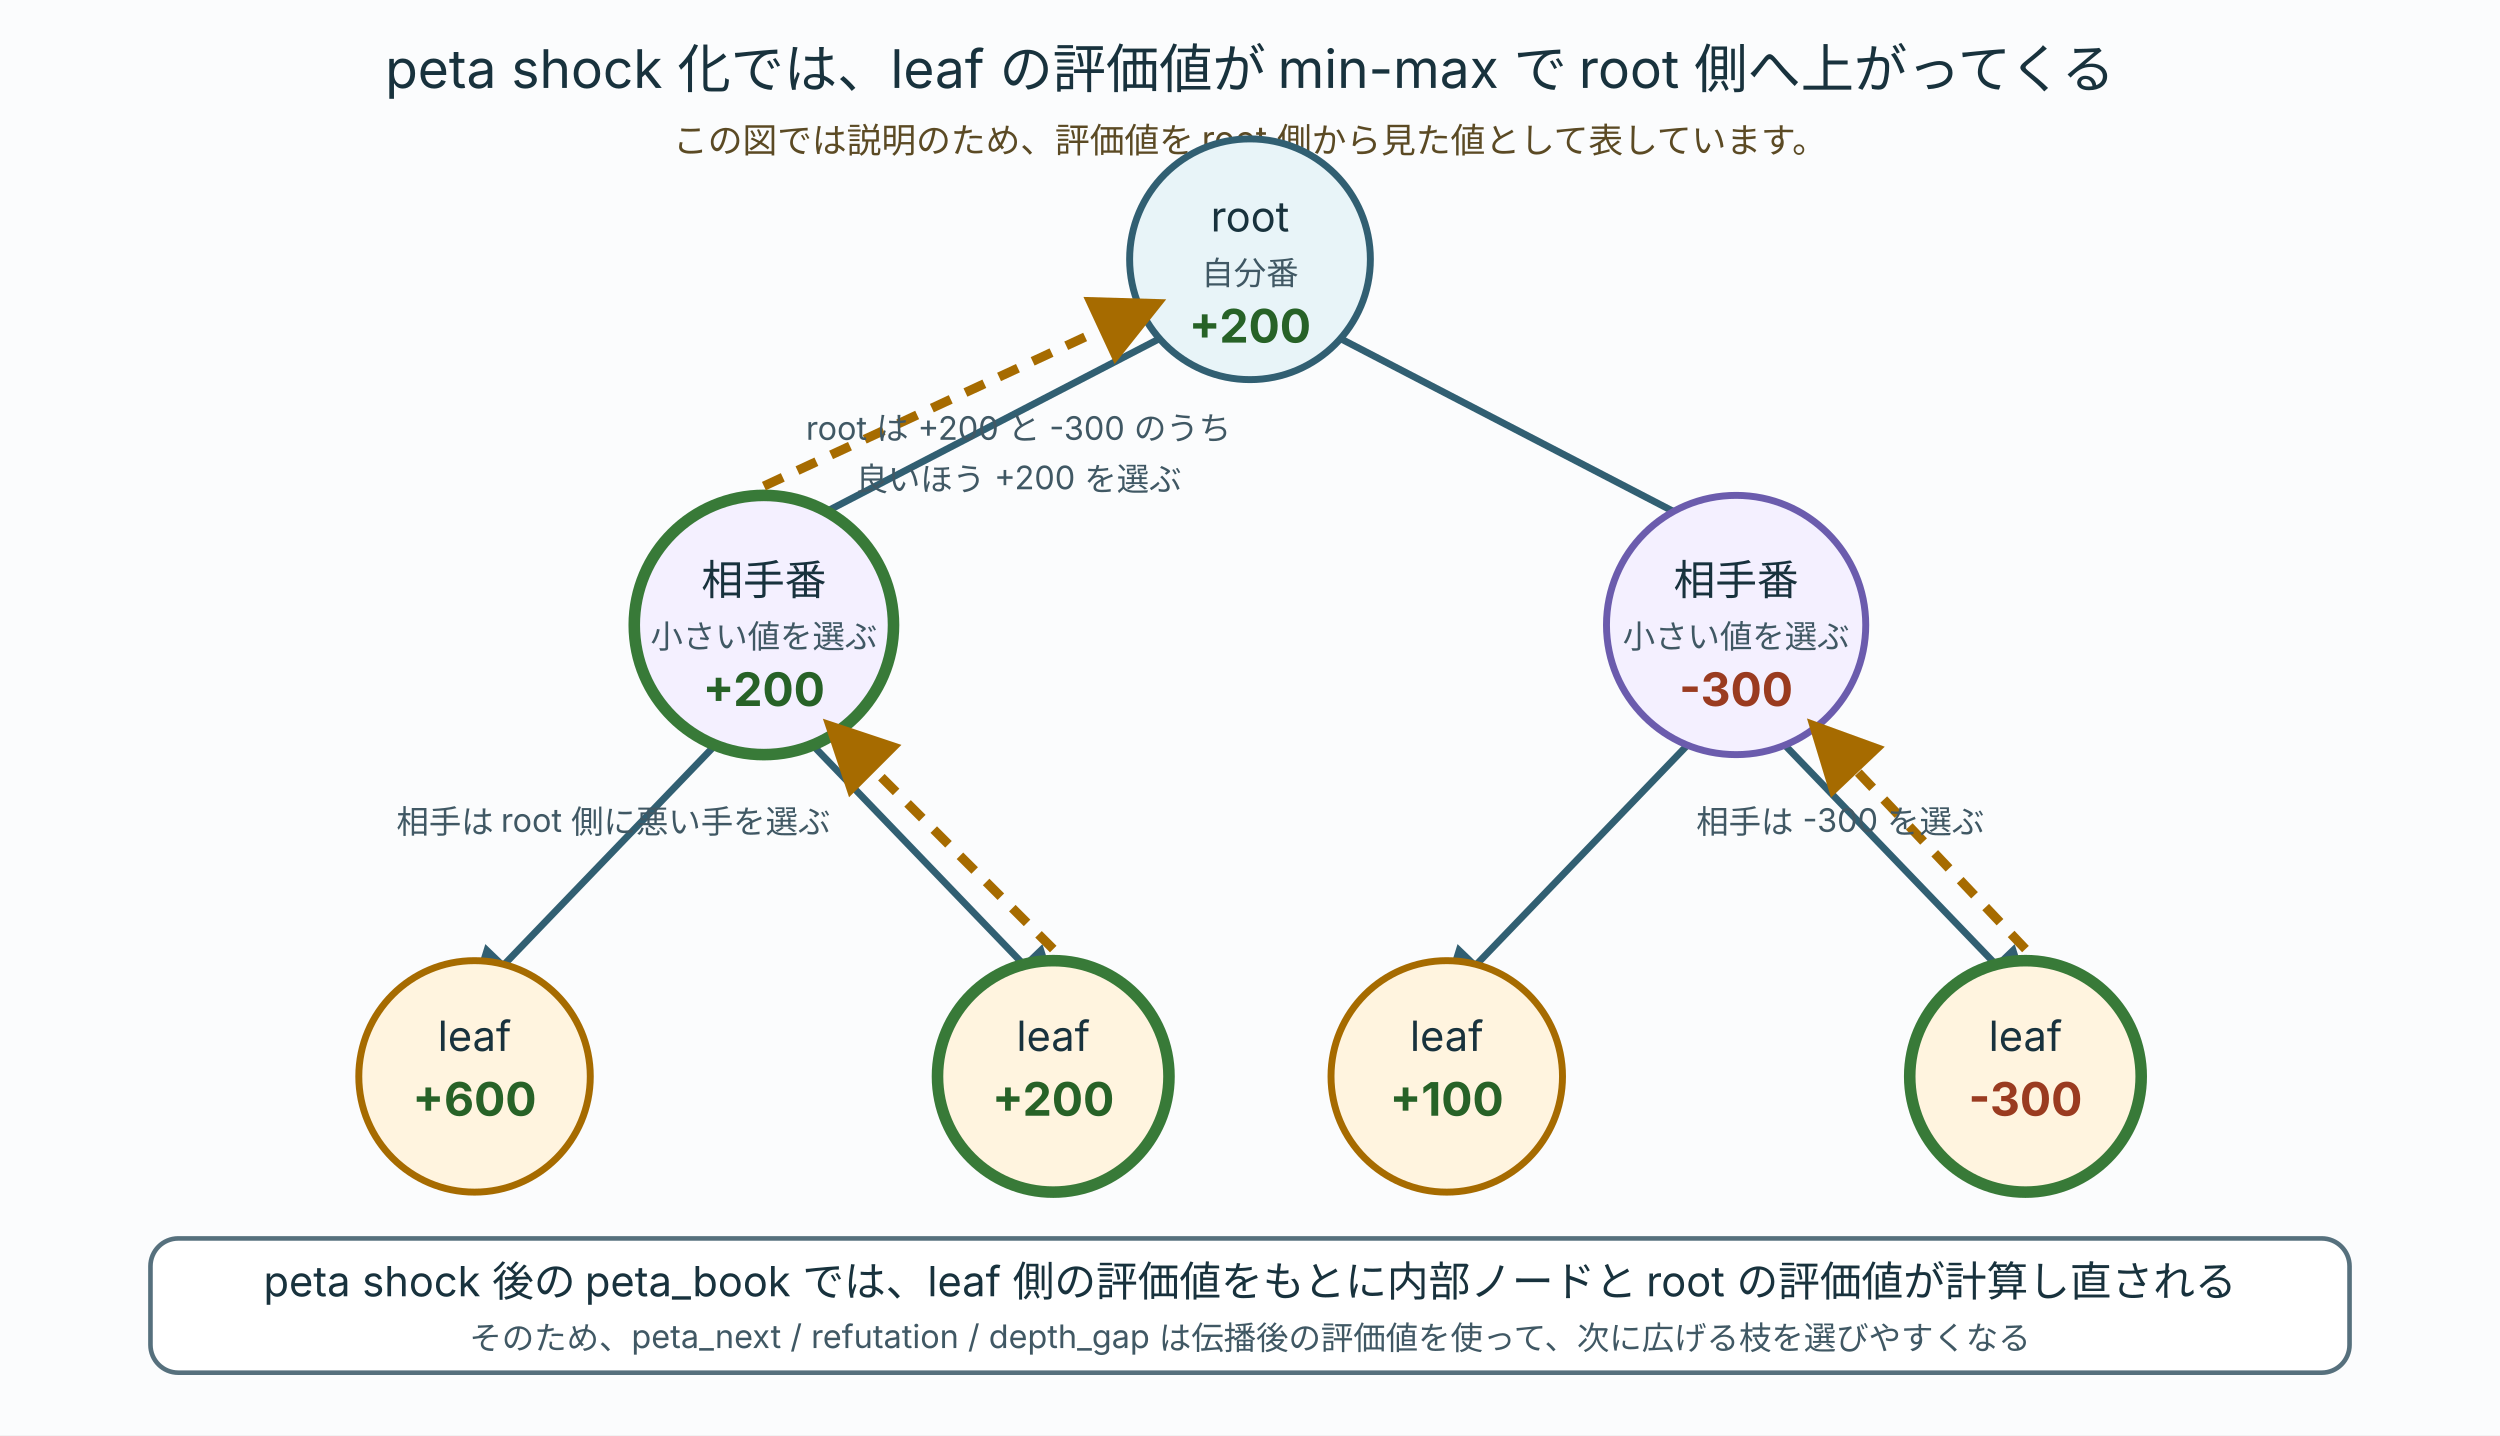
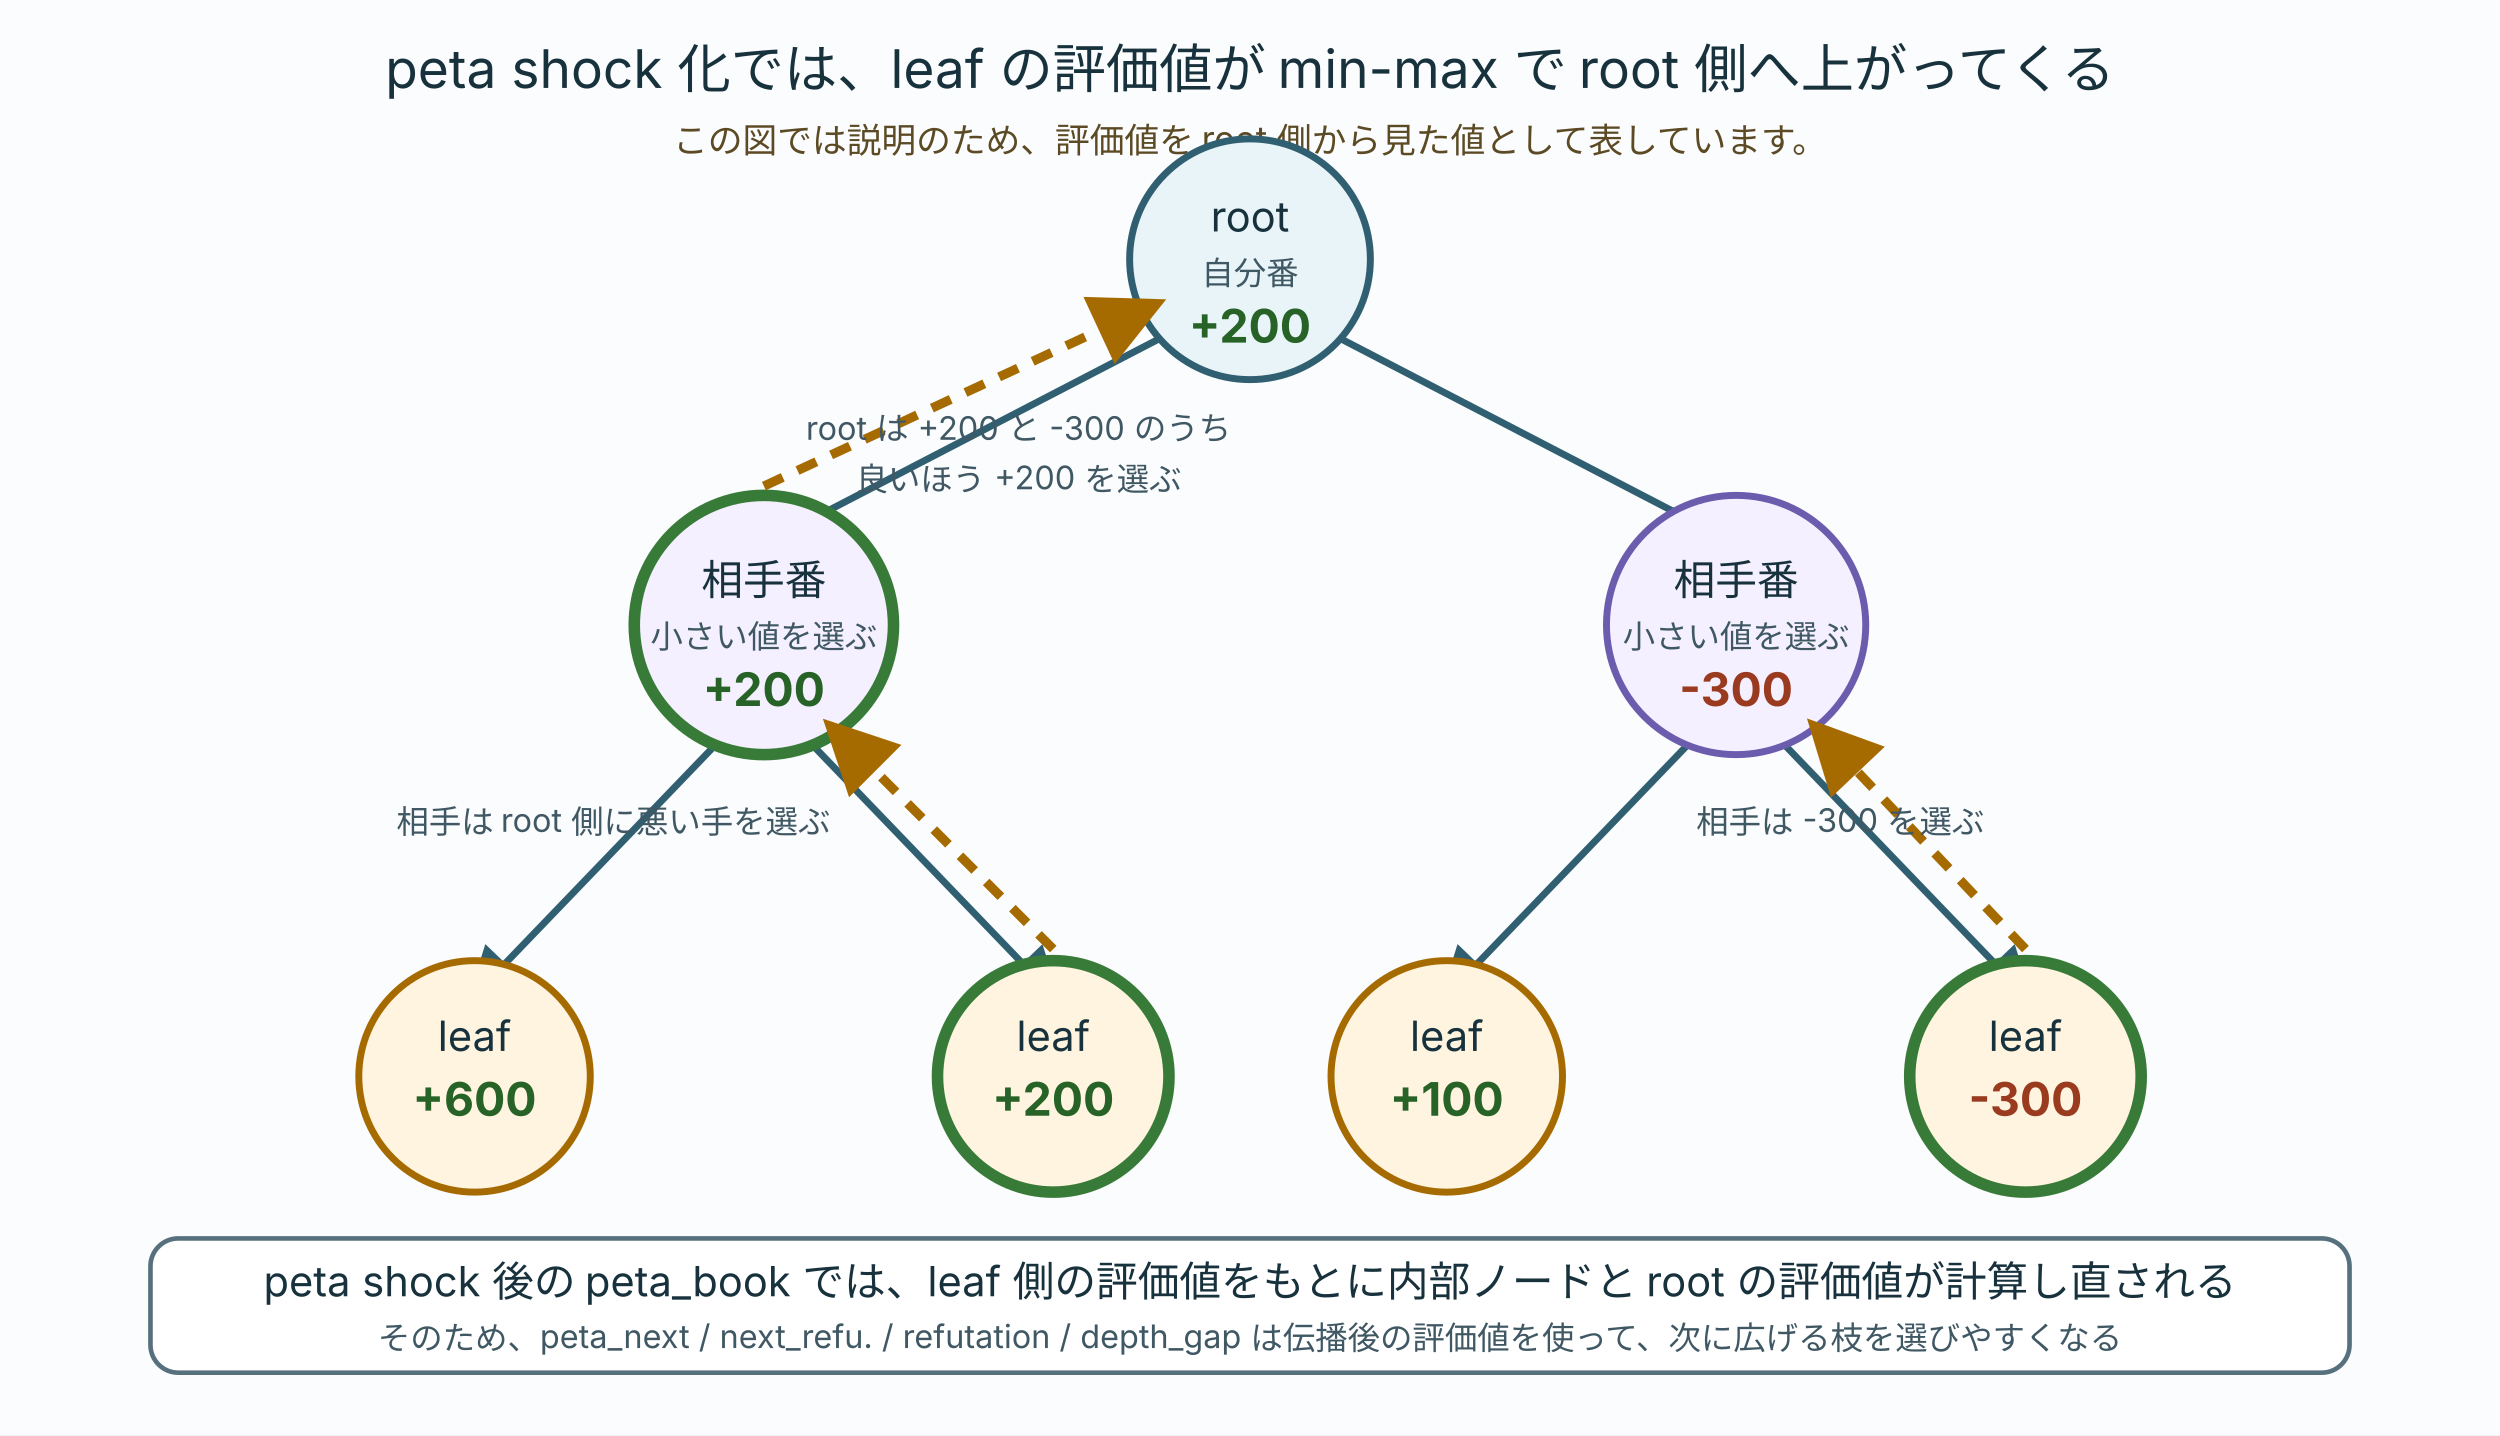
<svg xmlns="http://www.w3.org/2000/svg" width="1080" height="620" viewBox="0 0 1080 620" role="img" aria-labelledby="title desc">
  <defs>
    <marker id="arrowUp" viewBox="0 0 10 10" refX="8" refY="5" markerWidth="8" markerHeight="8" orient="auto-start-reverse">
      <path d="M 0 0 L 10 5 L 0 10 z" fill="#a66b00" />
    </marker>
    <marker id="arrowDown" viewBox="0 0 10 10" refX="8" refY="5" markerWidth="8" markerHeight="8" orient="auto-start-reverse">
      <path d="M 0 0 L 10 5 L 0 10 z" fill="#315f72" />
    </marker>
    <style>
      .bg { fill: #fbfcfd; }
      .edge { stroke: #315f72; stroke-width: 3; fill: none; marker-end: url(#arrowDown); }
      .prop { stroke: #a66b00; stroke-width: 4; fill: none; marker-end: url(#arrowUp); stroke-dasharray: 9 7; }
      .node { fill: #ffffff; stroke: #315f72; stroke-width: 2; }
      .root { fill: #e8f4f8; stroke: #315f72; stroke-width: 3; }
      .opponent { fill: #f4f0ff; stroke: #6b5cad; stroke-width: 3; }
      .leaf { fill: #fff4df; stroke: #a66b00; stroke-width: 3; }
      .chosen { stroke: #387a38; stroke-width: 5; }
      .box { fill: #ffffff; stroke: #56707d; stroke-width: 2; }
      .text { font-family: -apple-system, BlinkMacSystemFont, "Segoe UI", sans-serif; fill: #18323d; font-size: 18px; text-anchor: middle; }
      .small { font-size: 14px; fill: #405864; }
      .note { font-size: 15px; fill: #5b4a24; }
      .score { font-size: 20px; font-weight: 700; fill: #18323d; }
      .good { fill: #276227; }
      .bad { fill: #9a3b20; }
      .mono { font-family: ui-monospace, SFMono-Regular, Menlo, Consolas, monospace; font-size: 14px; fill: #405864; }
    </style>
  </defs>
  <rect class="bg" x="0" y="0" width="1080" height="620" />
  <text class="text" x="540" y="38" style="font-size:23px">peta shock 化では、leaf の評価値が min-max で root 側へ上がってくる</text>
  <text class="text note" x="540" y="66">この図では説明のため、評価値を root 側から見た値として表しています。</text>
  <path class="edge" d="M 540 126 L 330 235" />
  <path class="edge" d="M 540 126 L 750 235" />
  <path class="edge" d="M 330 300 L 205 430" />
  <path class="edge" d="M 330 300 L 455 430" />
  <path class="edge" d="M 750 300 L 625 430" />
  <path class="edge" d="M 750 300 L 875 430" />
  <circle class="node root" cx="540" cy="112" r="52" />
  <text class="text" x="540" y="100">root</text>
  <text class="text small" x="540" y="123">自分番</text>
  <text class="text score good" x="540" y="148">+200</text>
  <circle class="node opponent chosen" cx="330" cy="270" r="56" />
  <text class="text" x="330" y="257">相手番</text>
  <text class="text small" x="330" y="280">小さい値を選ぶ</text>
  <text class="text score good" x="330" y="305">+200</text>
  <circle class="node opponent" cx="750" cy="270" r="56" />
  <text class="text" x="750" y="257">相手番</text>
  <text class="text small" x="750" y="280">小さい値を選ぶ</text>
  <text class="text score bad" x="750" y="305">-300</text>
  <circle class="node leaf" cx="205" cy="465" r="50" />
  <text class="text" x="205" y="454">leaf</text>
  <text class="text score good" x="205" y="482">+600</text>
  <circle class="node leaf chosen" cx="455" cy="465" r="50" />
  <text class="text" x="455" y="454">leaf</text>
  <text class="text score good" x="455" y="482">+200</text>
  <circle class="node leaf" cx="625" cy="465" r="50" />
  <text class="text" x="625" y="454">leaf</text>
  <text class="text score good" x="625" y="482">+100</text>
  <circle class="node leaf chosen" cx="875" cy="465" r="50" />
  <text class="text" x="875" y="454">leaf</text>
  <text class="text score bad" x="875" y="482">-300</text>
  <path class="prop" d="M 455 410 L 360 315" />
  <path class="prop" d="M 875 410 L 785 315" />
  <path class="prop" d="M 330 210 L 498 132" />
  <text class="text small" x="265" y="360">相手は root 側に悪い手を選ぶ</text>
  <text class="text small" x="795" y="360">相手は -300 を選ぶ</text>
  <text class="text small" x="440" y="190">root は +200 と -300 のうち</text>
  <text class="text small" x="440" y="212">良いほう +200 を選ぶ</text>
  <rect class="box" x="65" y="535" width="950" height="58" rx="12" />
  <text class="text" x="540" y="560">peta shock 後の peta_book では、leaf 側の評価値をもとに内部ノードと root の評価値が計算し直される</text>
-   <text class="text small" x="540" y="583">そのため、peta_next / refutation / depth_gap は伝播後の評価値を使って、次に広げる枝を選びやすくなる</text>
+   <text class="text small" x="540" y="583">そのため、peta_next / next_refu. / refutation / depth_gap は伝播後の評価値を使って、次に広げる枝を選びやすくなる</text>
</svg>
